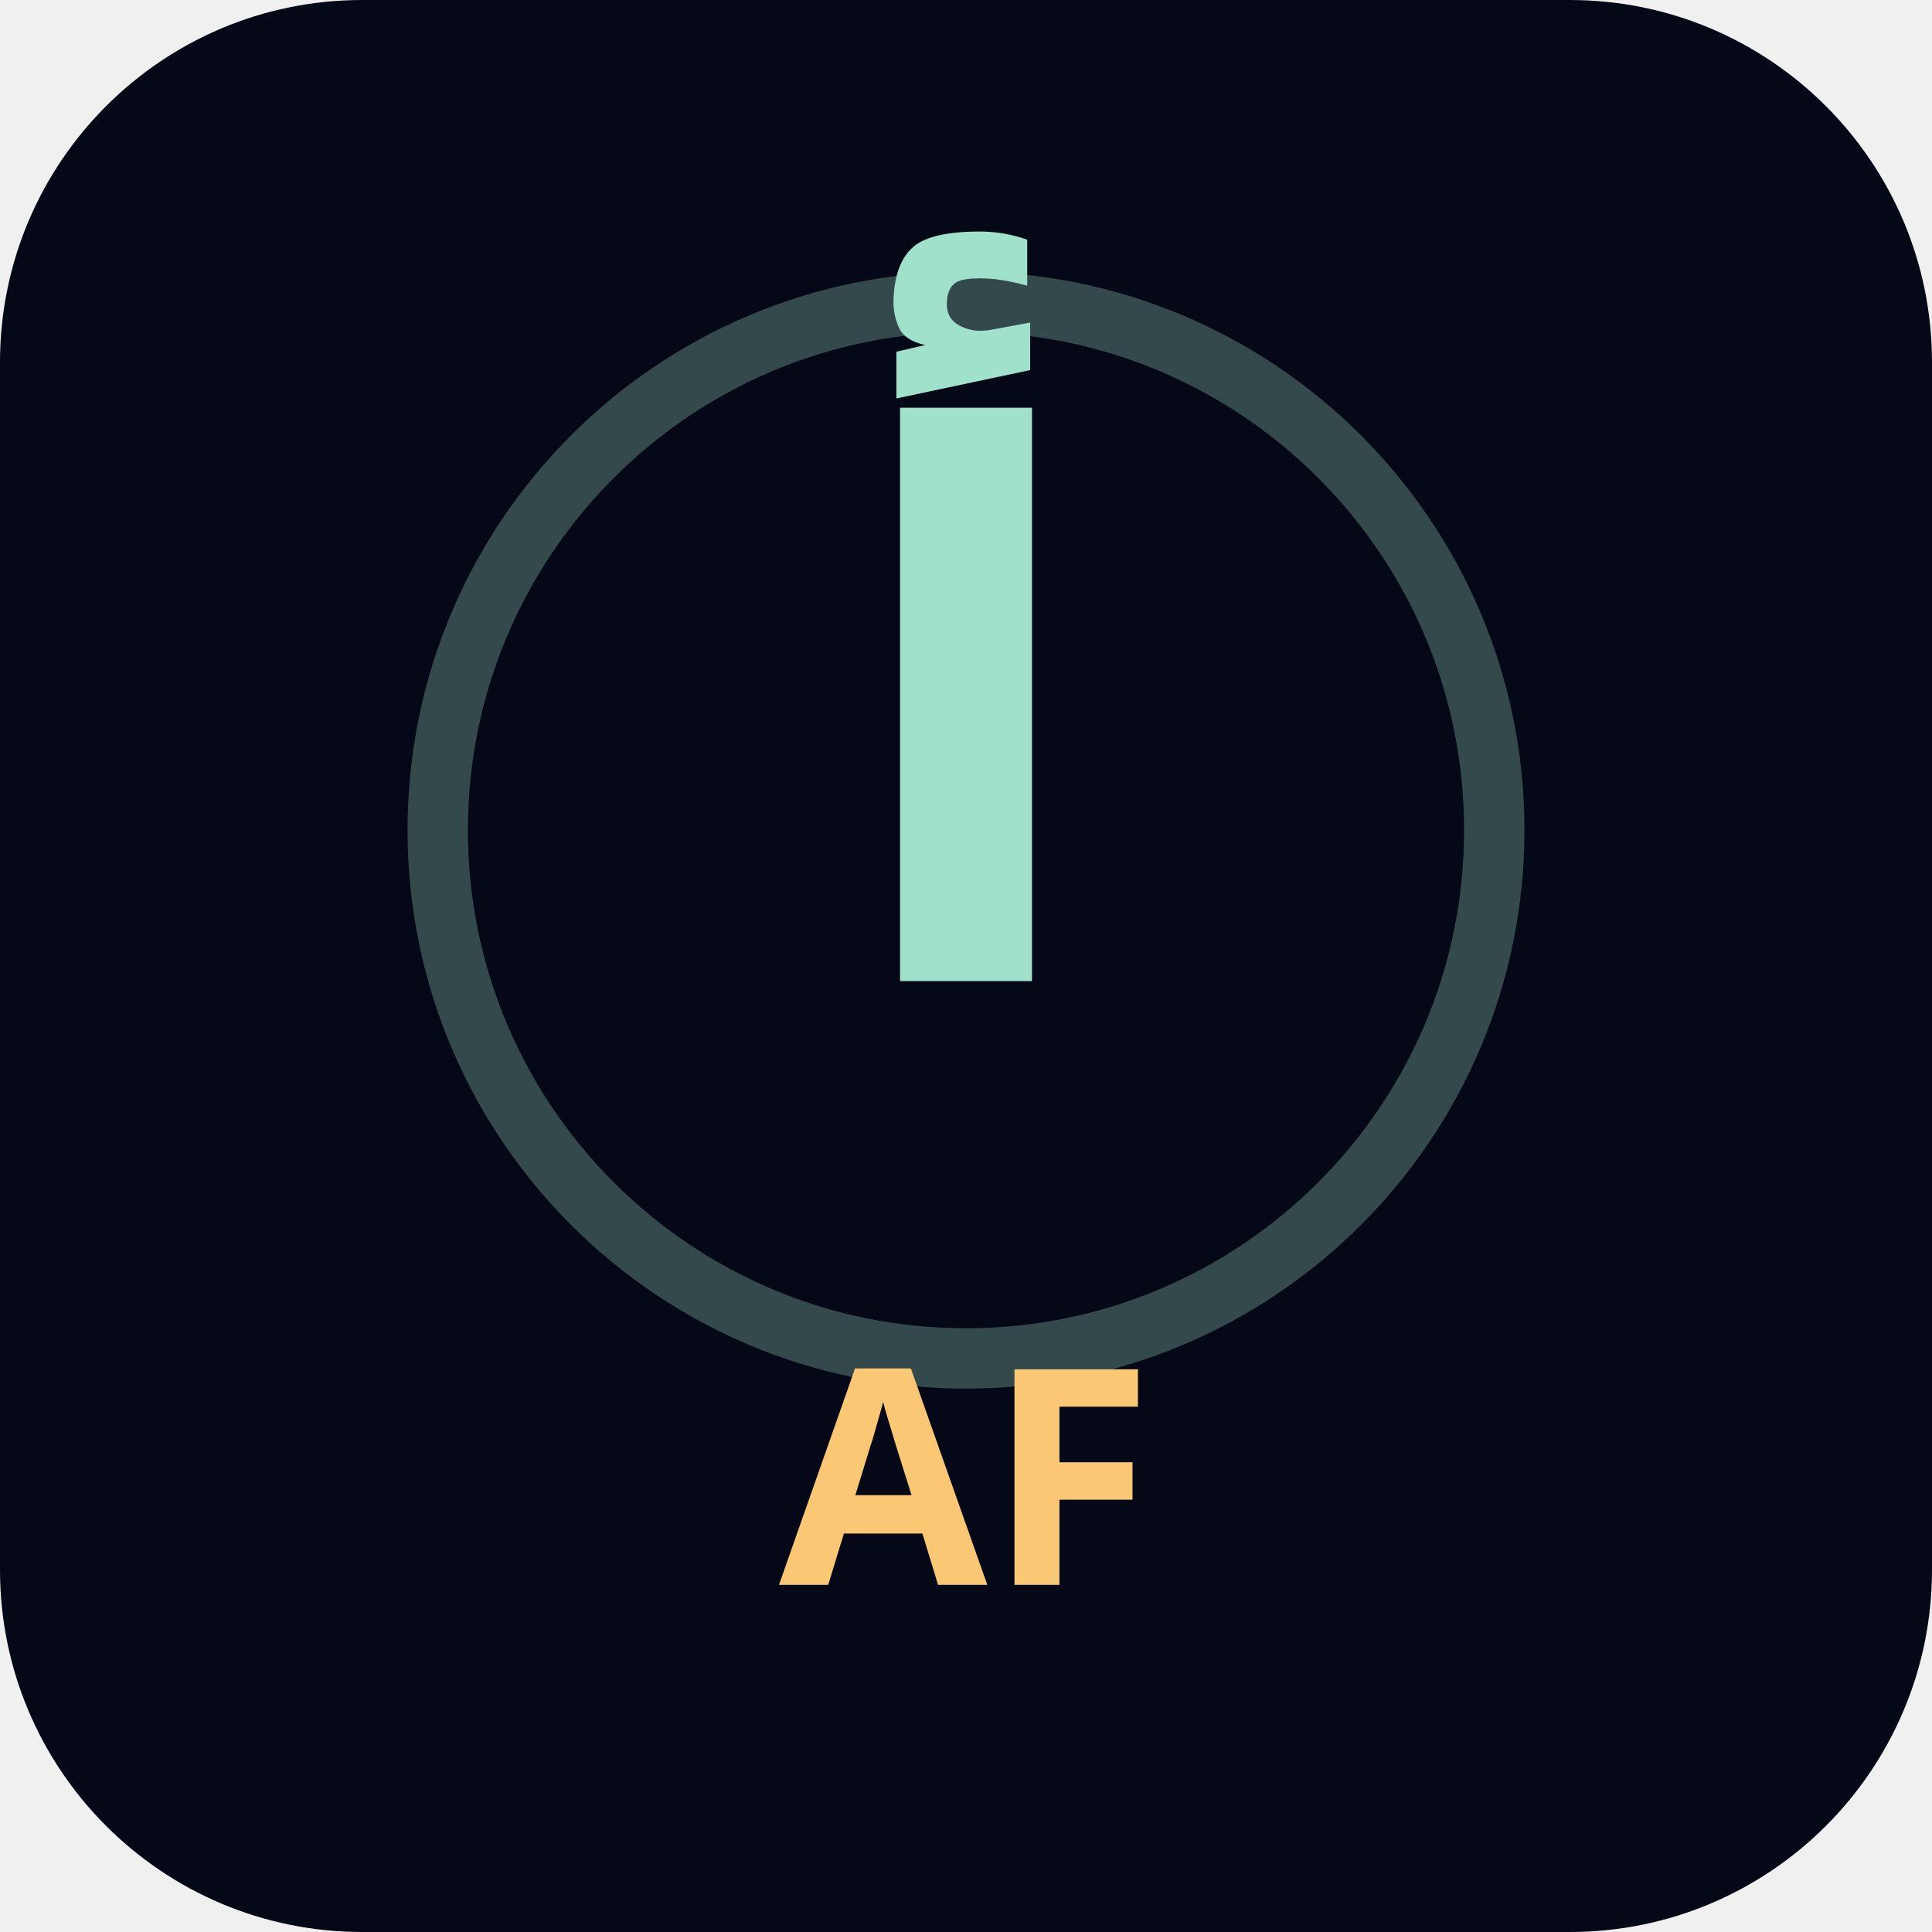
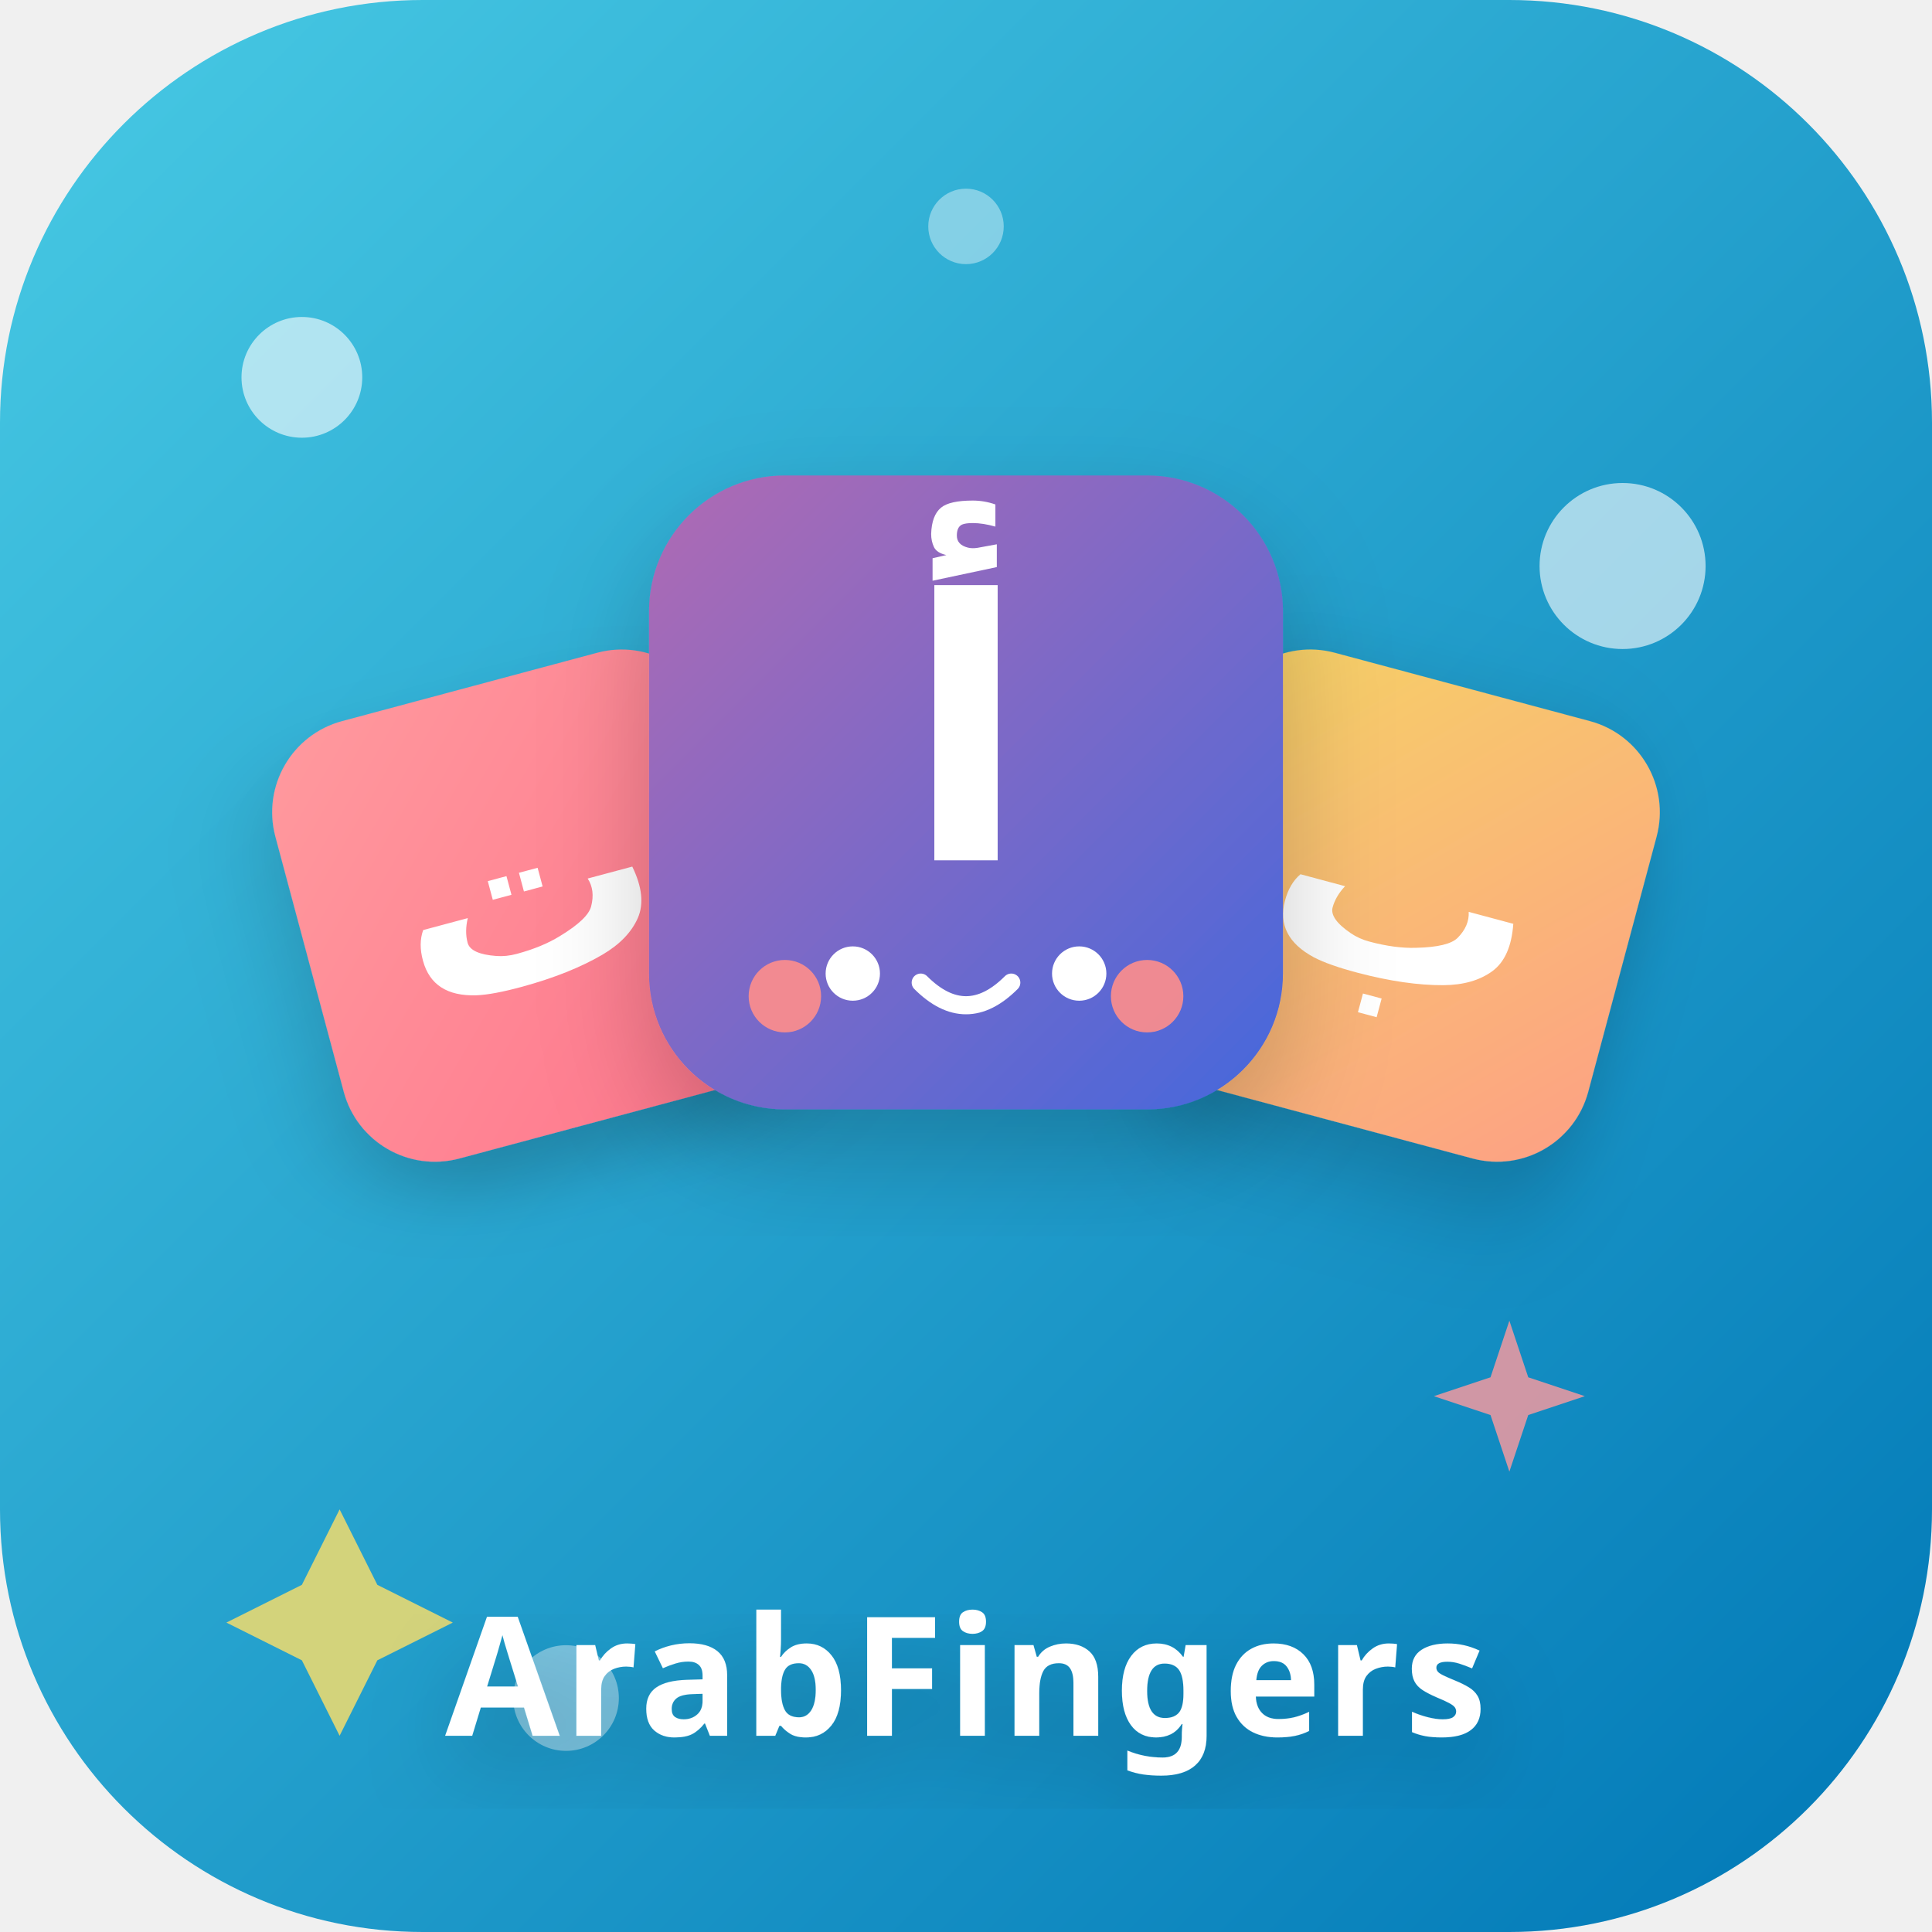
<svg xmlns="http://www.w3.org/2000/svg" viewBox="0 0 512 512">
-   <rect width="512" height="512" rx="96" fill="#050816" />
-   <circle cx="256" cy="220" r="140" fill="none" stroke="#9fe1cb" stroke-width="16" opacity="0.3" />
-   <text x="256" y="260" text-anchor="middle" font-family="sans-serif" font-weight="700" font-size="200" fill="#9fe1cb">أ</text>
-   <text x="256" y="420" text-anchor="middle" font-family="sans-serif" font-weight="600" font-size="80" fill="#FAC775">AF</text>
+   <defs>
+     <linearGradient id="bgGrad" x1="0%" y1="0%" x2="100%" y2="100%">
+       <stop offset="0%" stop-color="#48CAE4" />
+       <stop offset="100%" stop-color="#0077B6" />
+     </linearGradient>
+     <linearGradient id="block1" x1="0%" y1="0%" x2="100%" y2="100%">
+       <stop offset="0%" stop-color="#FF9A9E" />
+       <stop offset="100%" stop-color="#FF758C" />
+     </linearGradient>
+     <linearGradient id="block3" x1="0%" y1="0%" x2="100%" y2="100%">
+       <stop offset="0%" stop-color="#F6D365" />
+       <stop offset="100%" stop-color="#FDA085" />
+     </linearGradient>
+     <linearGradient id="block2" x1="0%" y1="0%" x2="100%" y2="100%">
+       <stop offset="0%" stop-color="#B06AB3" />
+       <stop offset="100%" stop-color="#4568DC" />
+     </linearGradient>
+     <filter id="shadow" x="-20%" y="-20%" width="140%" height="140%">
+       <feDropShadow dx="0" dy="10" stdDeviation="12" flood-color="#000000" flood-opacity="0.2" />
+     </filter>
+   </defs>
+   <rect width="512" height="512" rx="112" fill="url(#bgGrad)" />
+   <circle cx="80" cy="100" r="16" fill="#FFFFFF" opacity="0.6" />
+   <circle cx="430" cy="150" r="22" fill="#FFFFFF" opacity="0.6" />
+   <path d="M 90 400 L 100 420 L 120 430 L 100 440 L 90 460 L 80 440 L 60 430 L 80 420 Z" fill="#FFE066" opacity="0.8" />
+   <path d="M 400 350 L 405 365 L 420 370 L 405 375 L 400 390 L 395 375 L 380 370 L 395 365 Z" fill="#FF9A9E" opacity="0.8" />
+   <circle cx="256" cy="60" r="10" fill="#FFFFFF" opacity="0.4" />
+   <circle cx="150" cy="450" r="14" fill="#FFFFFF" opacity="0.4" />
+   <g transform="translate(140, 240) rotate(-15)">
+     <rect x="-60" y="-60" width="120" height="120" rx="25" fill="url(#block1)" filter="url(#shadow)" />
+     <text x="0" y="20" text-anchor="middle" font-family="'Nunito', 'Comic Sans MS', sans-serif" font-weight="900" font-size="70" fill="#FFFFFF">ت</text>
+   </g>
+   <g transform="translate(372, 240) rotate(15)">
+     <rect x="-60" y="-60" width="120" height="120" rx="25" fill="url(#block3)" filter="url(#shadow)" />
+     <text x="0" y="20" text-anchor="middle" font-family="'Nunito', 'Comic Sans MS', sans-serif" font-weight="900" font-size="70" fill="#FFFFFF">ب</text>
+   </g>
+   <g transform="translate(256, 210) scale(1.2)">
+     <rect x="-70" y="-70" width="140" height="140" rx="30" fill="url(#block2)" filter="url(#shadow)" />
+     <text x="0" y="15" text-anchor="middle" font-family="'Nunito', 'Comic Sans MS', sans-serif" font-weight="900" font-size="80" fill="#FFFFFF">أ</text>
+     <circle cx="-25" cy="40" r="6" fill="#FFFFFF" />
+     <circle cx="25" cy="40" r="6" fill="#FFFFFF" />
+     <circle cx="-40" cy="45" r="8" fill="#FF8E8B" opacity="0.9" />
+     <circle cx="40" cy="45" r="8" fill="#FF8E8B" opacity="0.9" />
+     <path d="M -10 42 Q 0 52 10 42" fill="none" stroke="#FFFFFF" stroke-width="4" stroke-linecap="round" />
+   </g>
+   <text x="256" y="460" text-anchor="middle" font-family="'Nunito', 'Comic Sans MS', sans-serif" font-weight="900" font-size="44" fill="#FFFFFF" letter-spacing="1" filter="url(#shadow)">ArabFingers</text>
</svg>
